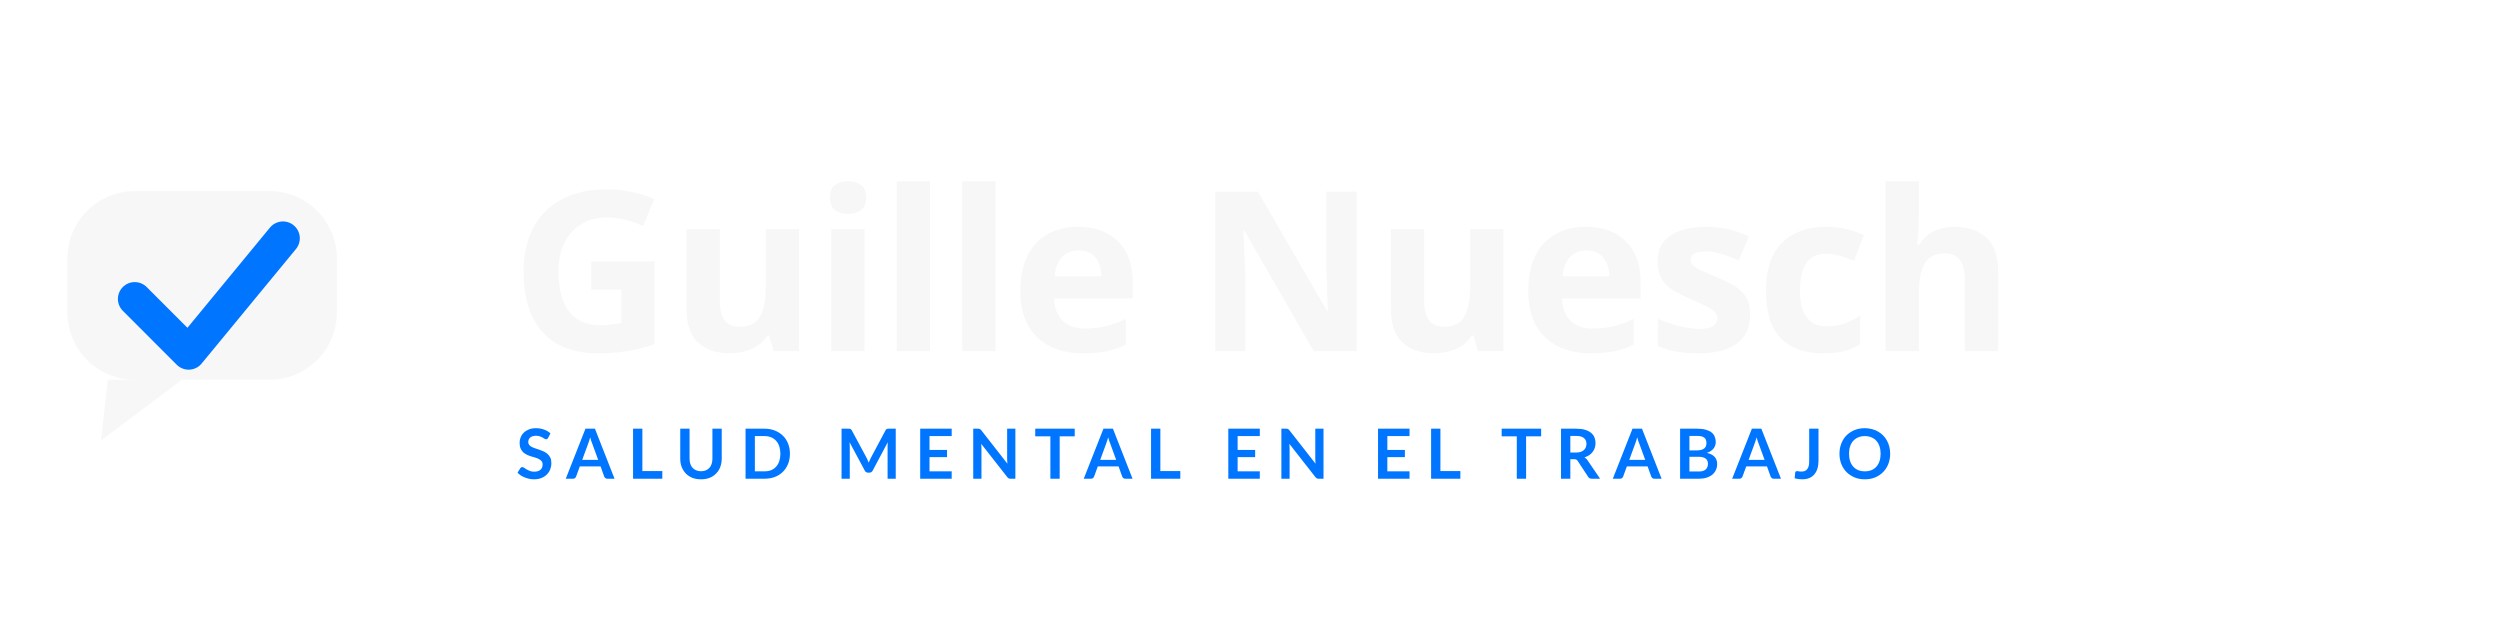
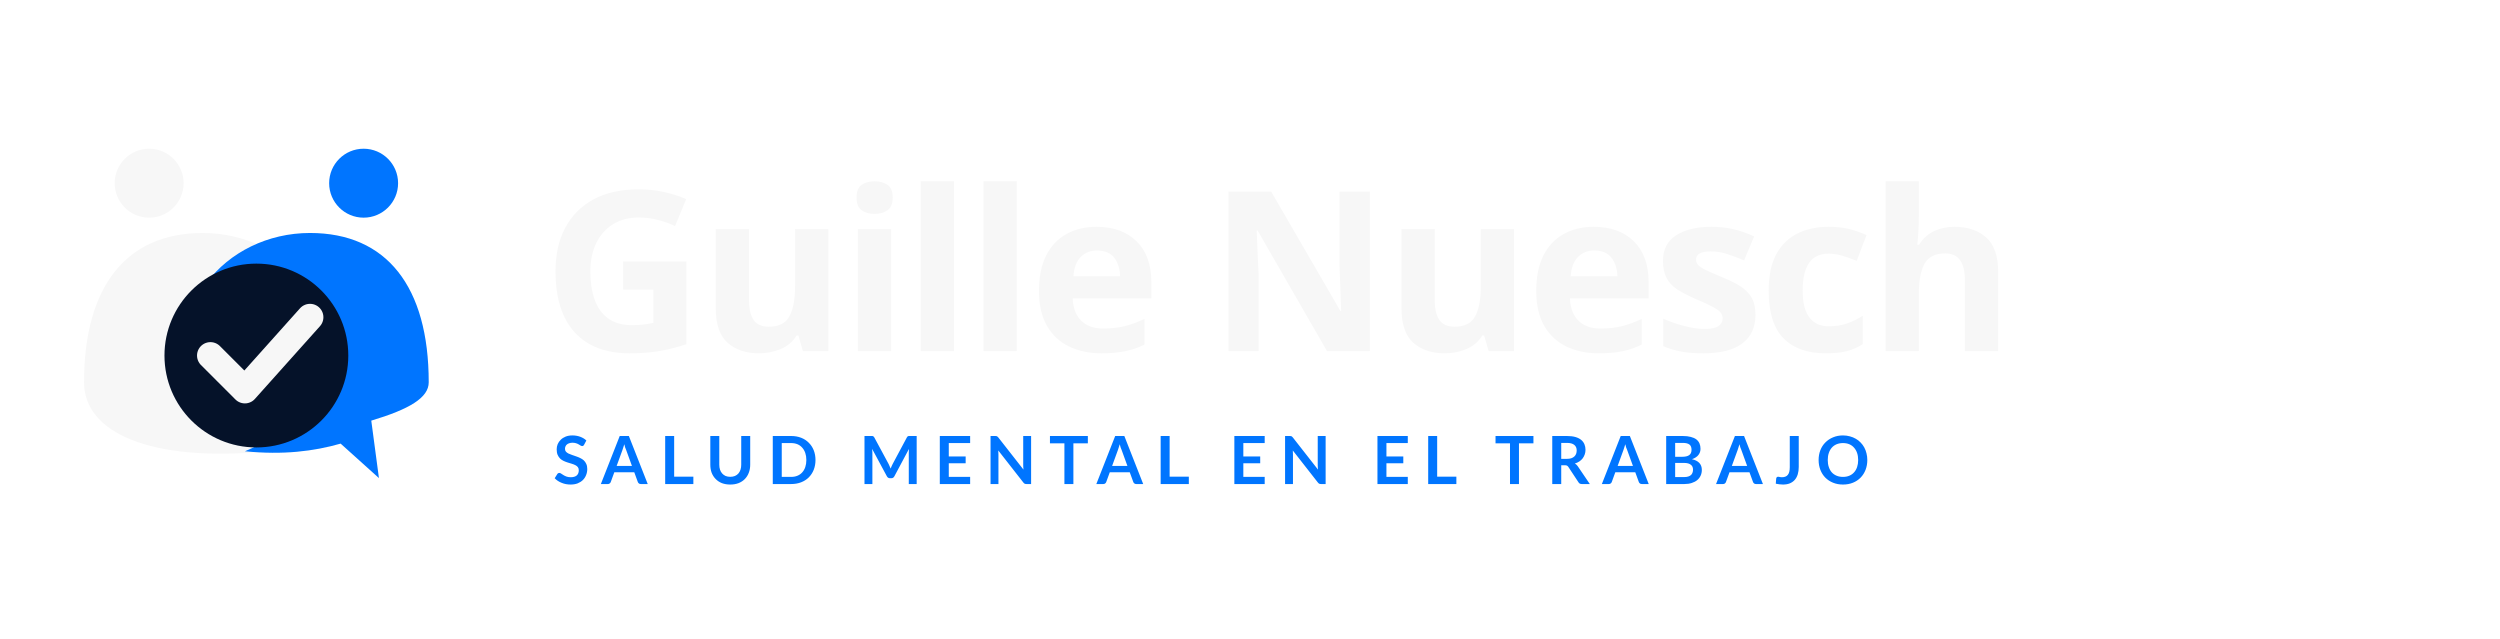
<svg xmlns="http://www.w3.org/2000/svg" viewBox="0 0 470 120" role="img" aria-label="Guille Nuesch — Salud mental en el trabajo">
-   <g transform="translate(0,22) scale(0.6333)">
-     <rect x="20" y="22" width="80" height="56" rx="20" fill="#f7f7f7" />
-     <path d="M32 78 L30 96 L54 78 Z" fill="#f7f7f7" />
-     <path fill="none" stroke="#0075ff" stroke-width="10" stroke-linecap="round" stroke-linejoin="round" d="M40 54 56 70 84 36" />
+   <g transform="translate(5,15) scale(.72)">
+     <circle cx="32" cy="27" r="9" fill="#f7f7f7" />
+     <path d="M15 79c0-25 11-39 31-39 11 0 21 5 27 13-16-1-26 7-26 21 0 11 6 19 16 23-31 3-48-5-48-18Z" fill="#f7f7f7" />
+     <circle cx="88" cy="27" r="9" fill="#0075ff" />
+     <path d="M105 79c0-25-11-39-31-39-11 0-21 5-27 13 16-1 26 7 26 21 0 11-6 19-16 23 10 1 18 0 25-2l10 9-2-15c10-3 15-6 15-10Z" fill="#0075ff" />
+     <circle cx="60" cy="72" r="24" fill="#051229" />
+     <path d="m48 72 9 9 17-19" fill="none" stroke="#f7f7f7" stroke-width="7" stroke-linecap="round" stroke-linejoin="round" />
  </g>
-   <text x="96" y="66" font-family="'Libre Franklin','Segoe UI',sans-serif" font-weight="600" font-size="42" letter-spacing="-0.5" fill="#f7f7f7">Guille Nuesch</text>
-   <text x="97" y="90" font-family="'Lato','Segoe UI',sans-serif" font-weight="700" font-size="13" letter-spacing="2.5" fill="#0075ff">SALUD MENTAL EN EL TRABAJO</text>
+   <text x="102" y="66" font-family="'Libre Franklin','Segoe UI',sans-serif" font-weight="650" font-size="42" letter-spacing="-1" fill="#f7f7f7">Guille Nuesch</text>
+   <text x="104" y="91" font-family="'Lato','Segoe UI',sans-serif" font-weight="700" font-size="12.5" letter-spacing="2.35" fill="#0075ff">SALUD MENTAL EN EL TRABAJO</text>
</svg>
